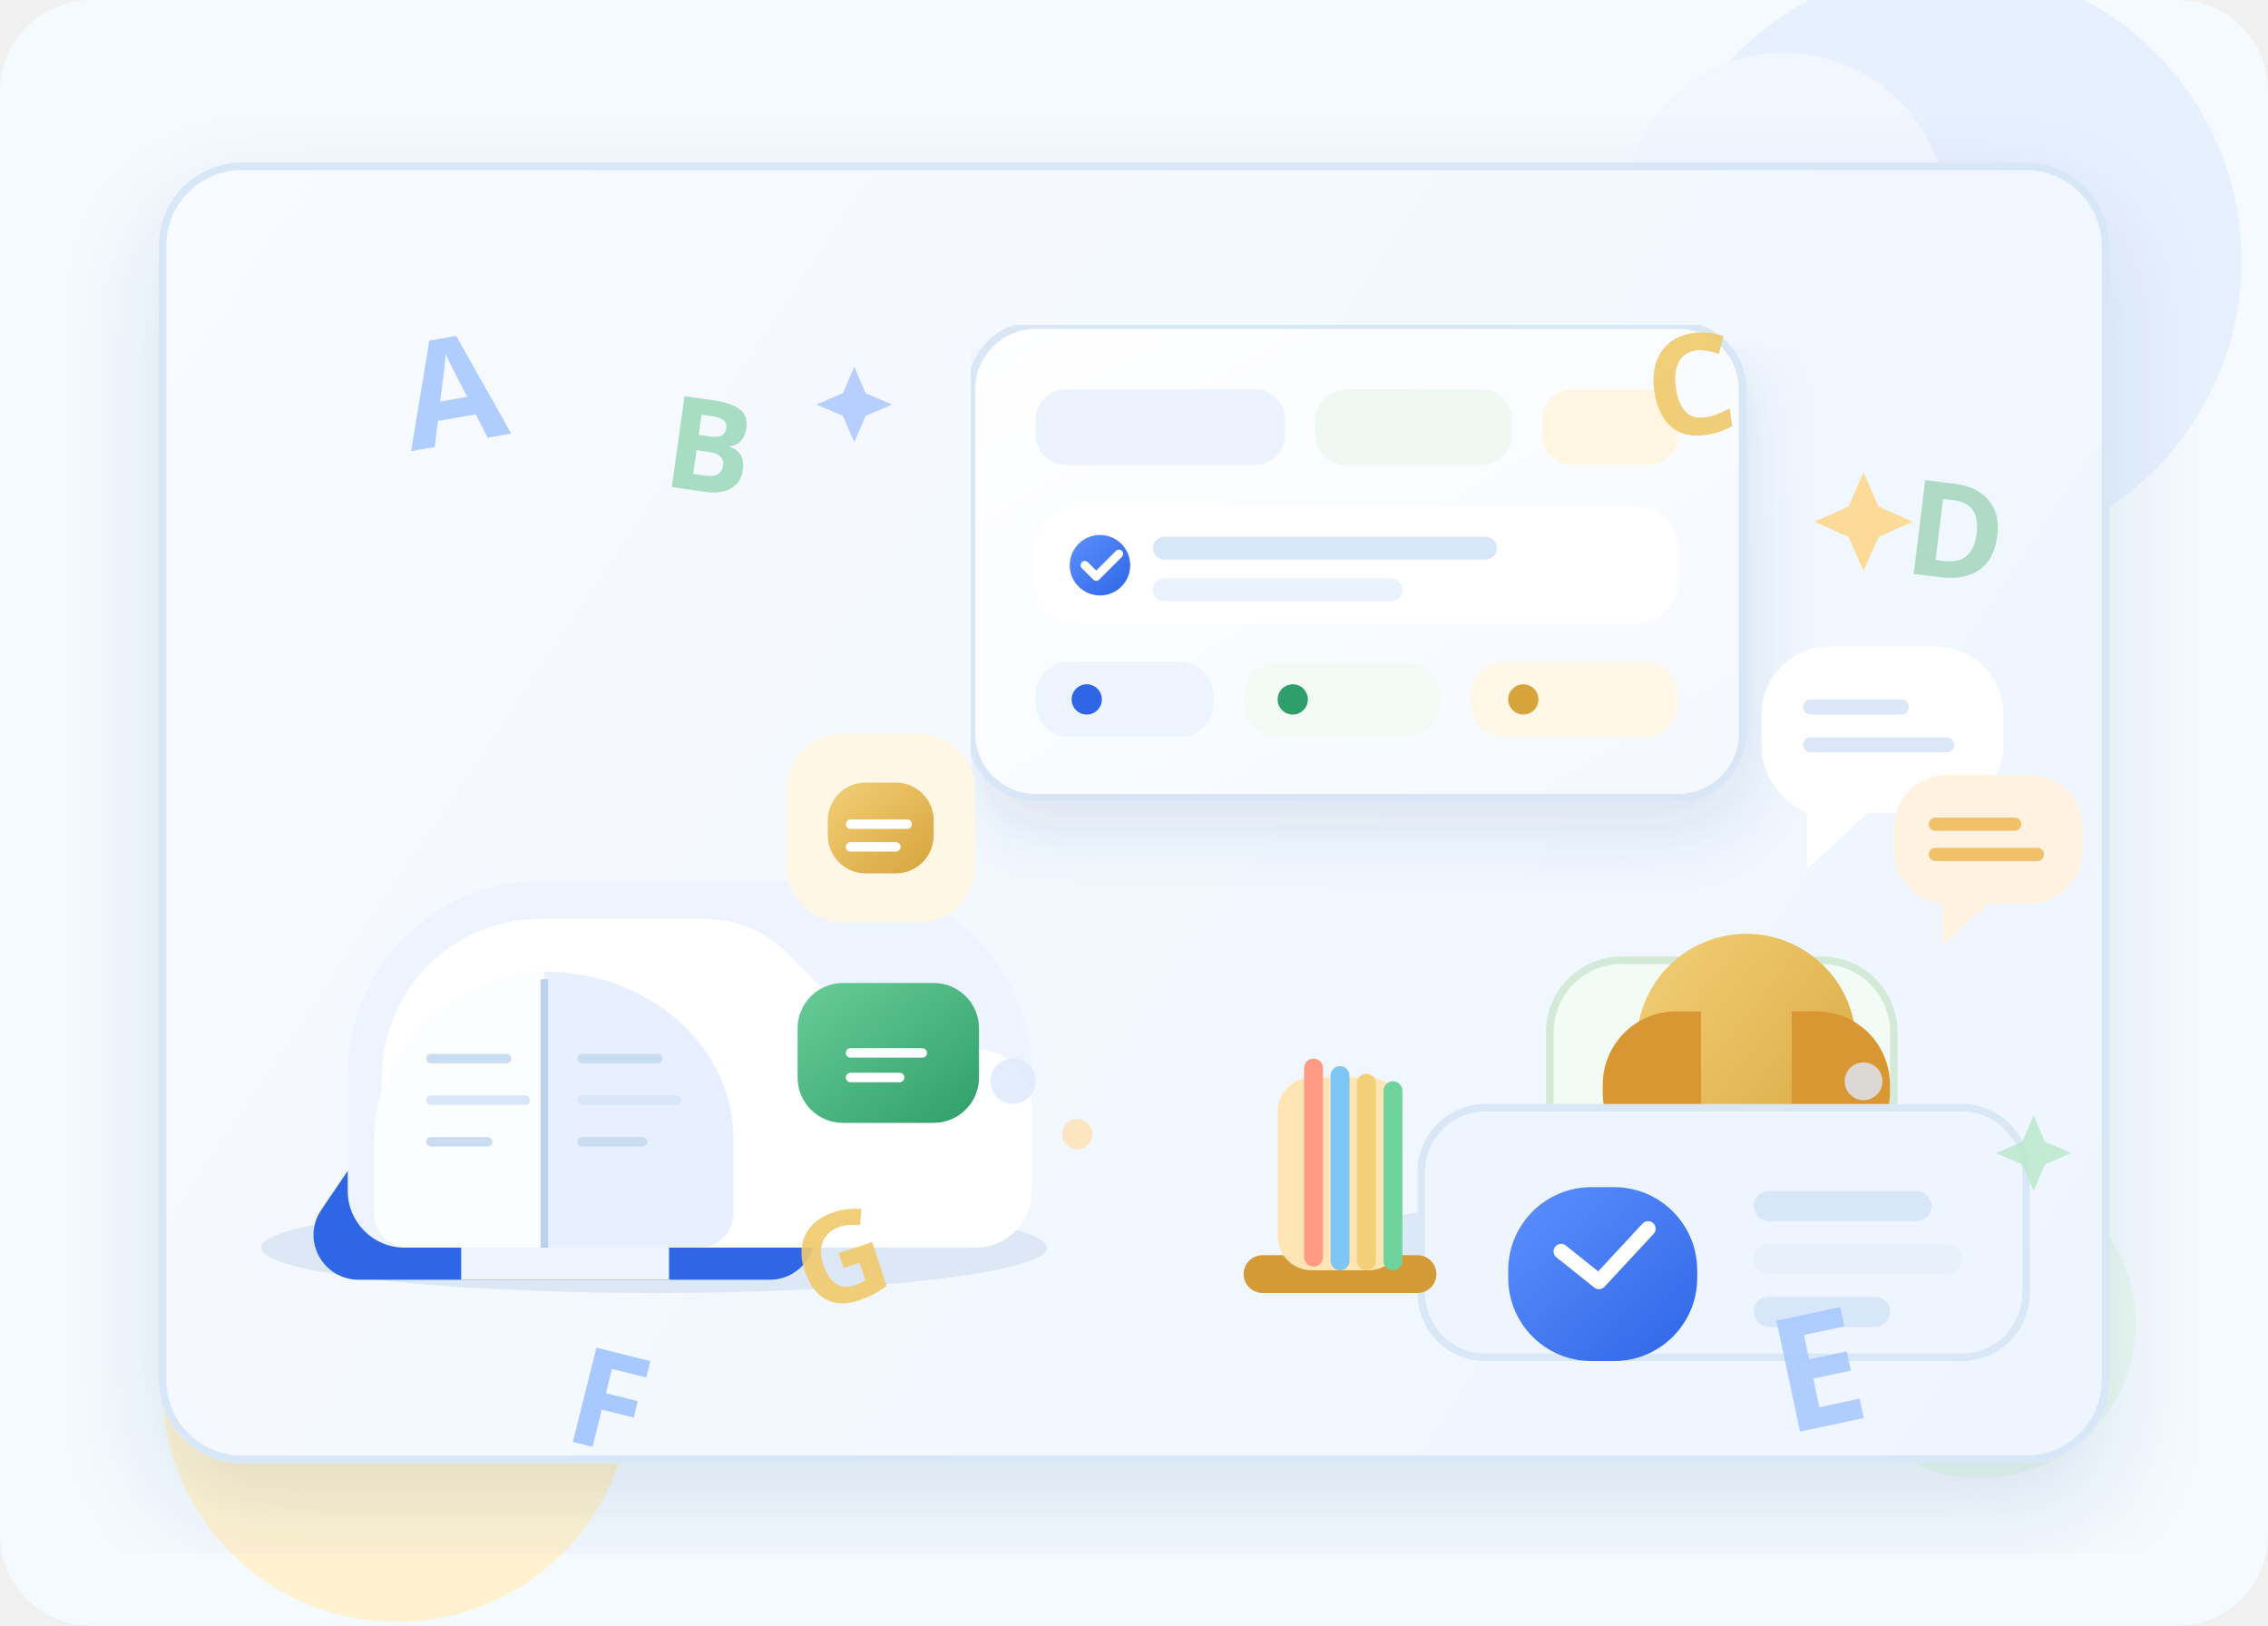
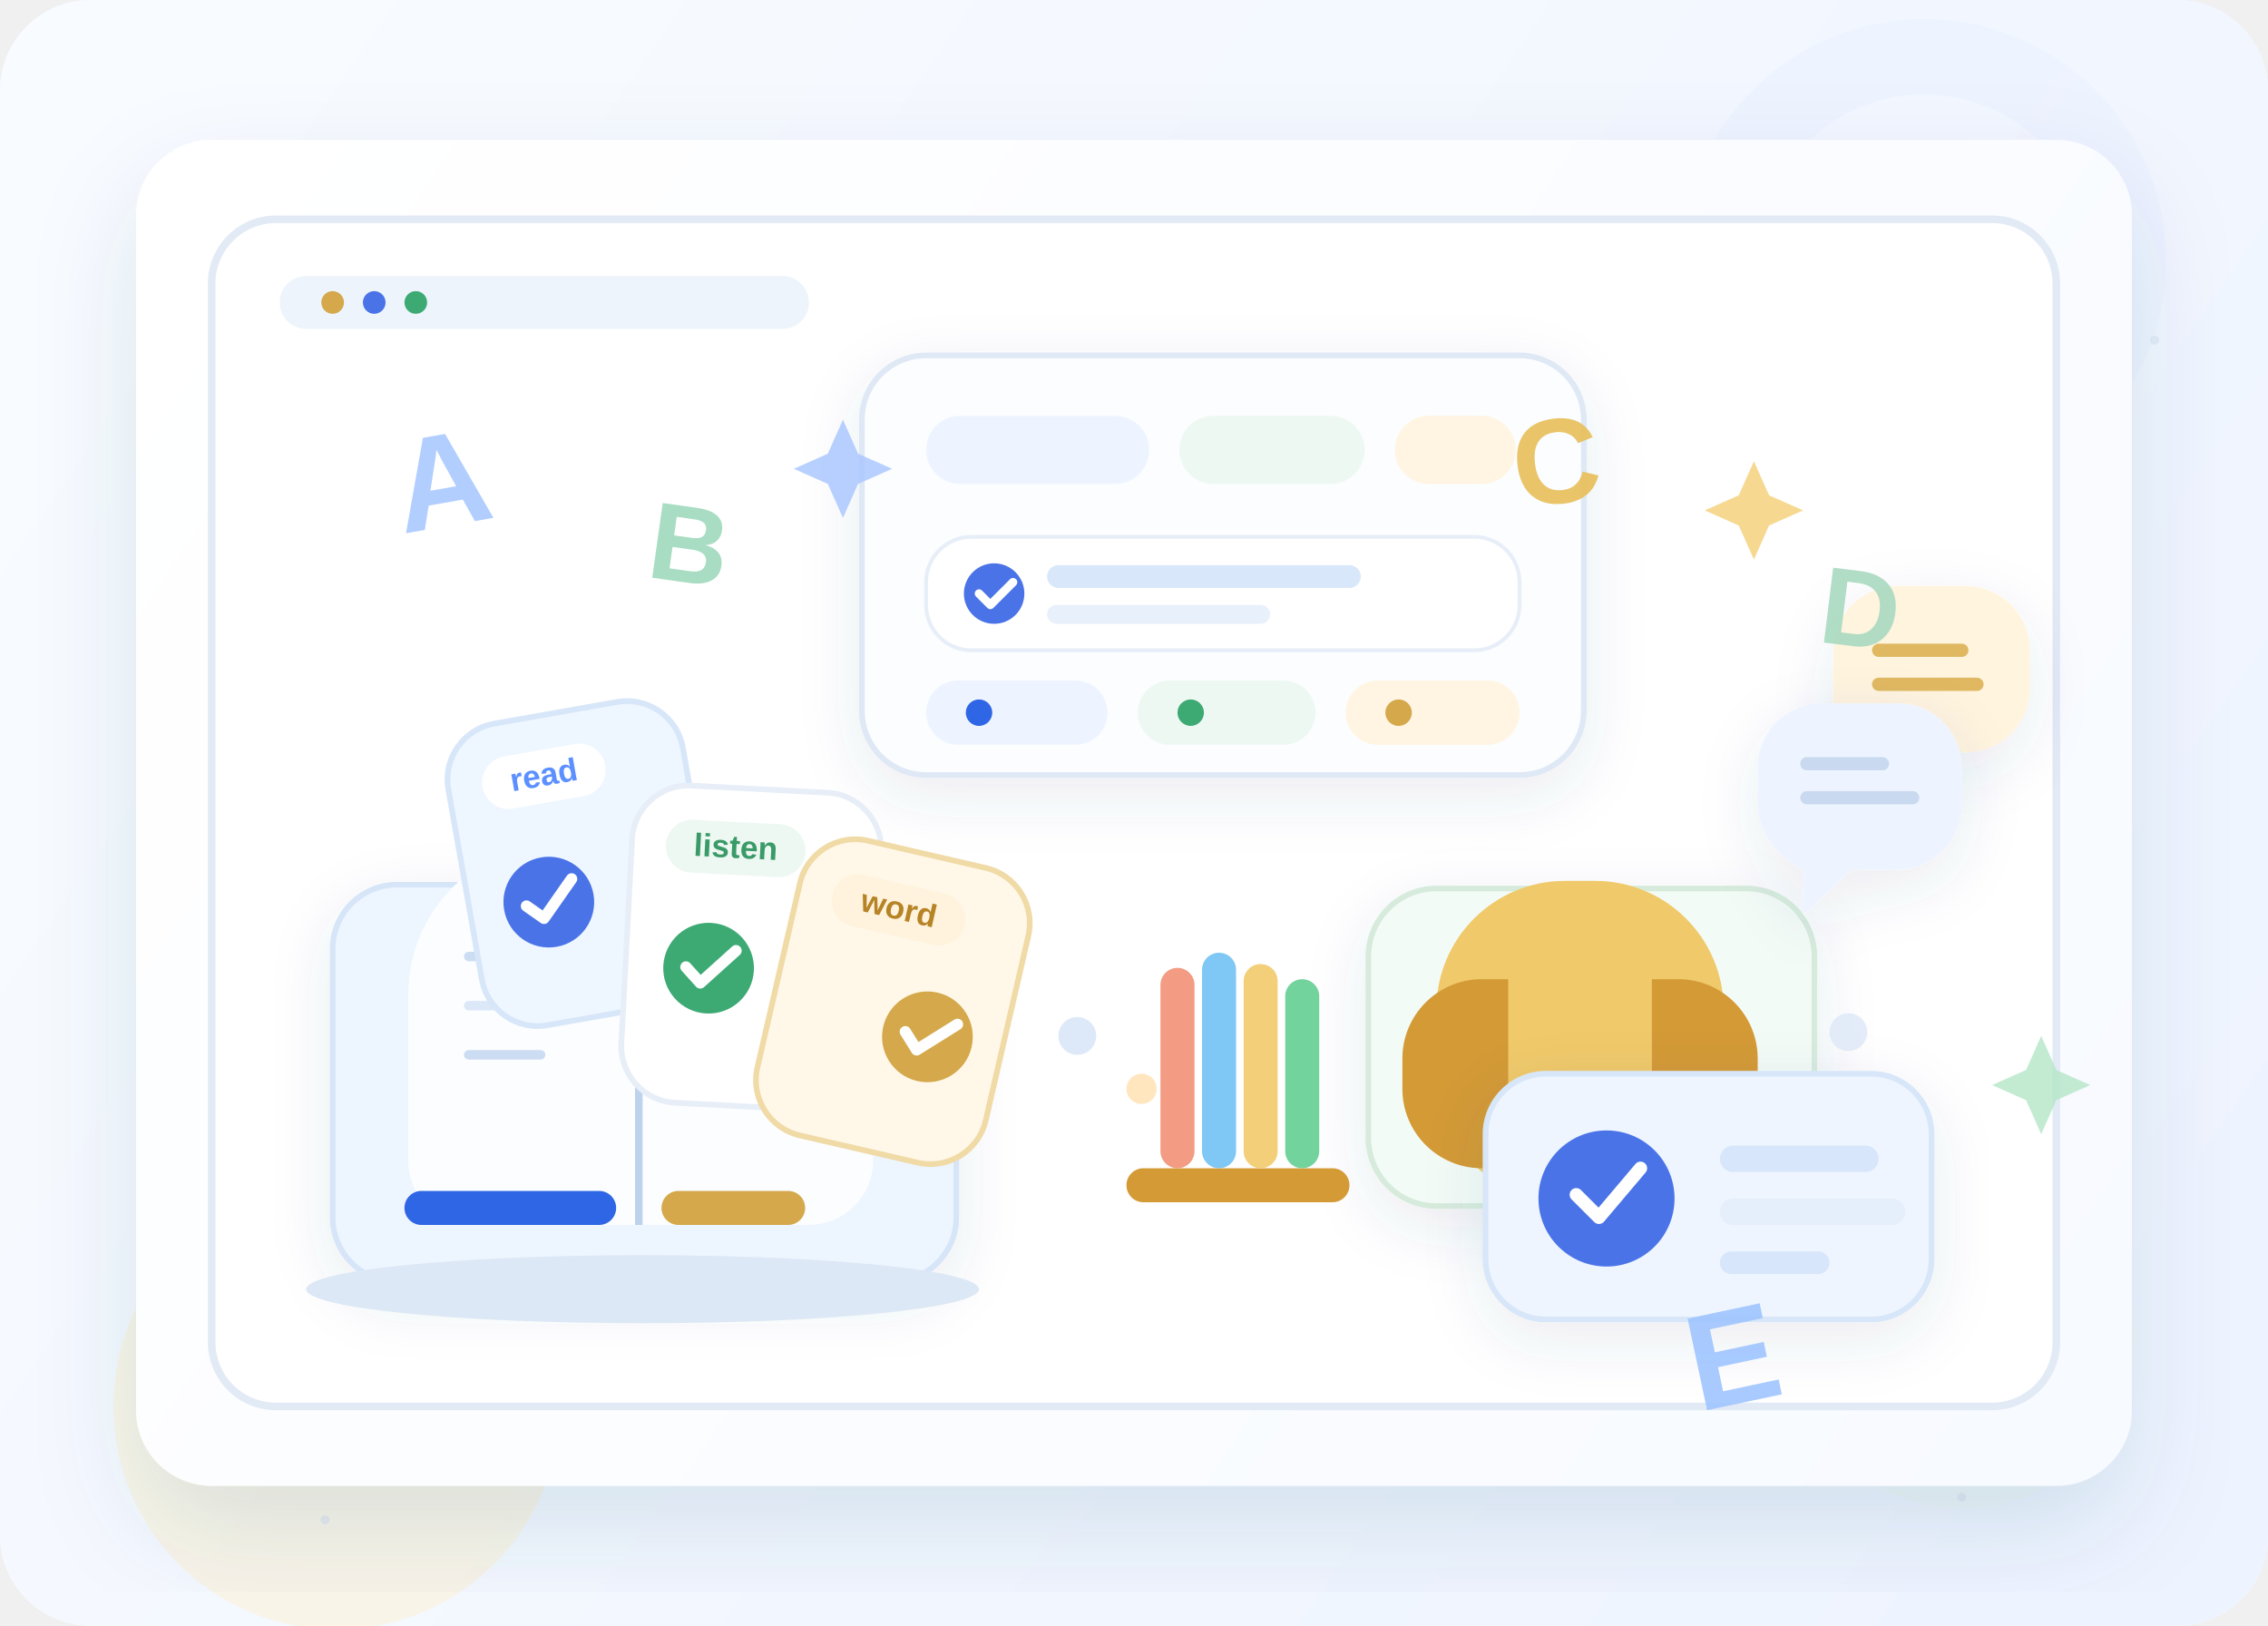
<svg xmlns="http://www.w3.org/2000/svg" width="1200" height="860" viewBox="0 0 1200 860" fill="none">
  <defs>
-     <linearGradient id="eng-bg" x1="94" y1="86" x2="1120" y2="776" gradientUnits="userSpaceOnUse">
+     <linearGradient id="eng-bg" x1="84" y1="72" x2="1120" y2="786" gradientUnits="userSpaceOnUse">
      <stop stop-color="#F8FBFF" />
-       <stop offset="1" stop-color="#EEF5FF" />
+       <stop offset="1" stop-color="#EEF4FF" />
    </linearGradient>
-     <linearGradient id="eng-surface" x1="0" y1="0" x2="1" y2="1">
+     <linearGradient id="eng-shell" x1="86" y1="84" x2="1112" y2="770" gradientUnits="userSpaceOnUse">
      <stop stop-color="#FFFFFF" />
-       <stop offset="1" stop-color="#F4F8FF" />
+       <stop offset="1" stop-color="#F7FAFF" />
    </linearGradient>
    <linearGradient id="eng-blue" x1="0" y1="0" x2="1" y2="1">
-       <stop stop-color="#5D8FFF" />
-       <stop offset="1" stop-color="#2E66E5" />
+       <stop stop-color="#E8F2FF" />
+       <stop offset="1" stop-color="#D4E3FF" />
    </linearGradient>
-     <linearGradient id="eng-soft-blue" x1="0" y1="0" x2="1" y2="1">
-       <stop stop-color="#EEF4FF" />
-       <stop offset="1" stop-color="#DDEBFF" />
+     <linearGradient id="eng-green" x1="0" y1="0" x2="1" y2="1">
+       <stop stop-color="#EEF9F3" />
+       <stop offset="1" stop-color="#D8EFDF" />
    </linearGradient>
    <linearGradient id="eng-gold" x1="0" y1="0" x2="1" y2="1">
-       <stop stop-color="#F3CF78" />
-       <stop offset="1" stop-color="#D6A43B" />
-     </linearGradient>
-     <linearGradient id="eng-green" x1="0" y1="0" x2="1" y2="1">
-       <stop stop-color="#69CC98" />
-       <stop offset="1" stop-color="#2F9F6A" />
+       <stop stop-color="#FFF5E0" />
+       <stop offset="1" stop-color="#F2DEAB" />
    </linearGradient>
    <linearGradient id="eng-coral" x1="0" y1="0" x2="1" y2="1">
-       <stop stop-color="#FFA487" />
-       <stop offset="1" stop-color="#F17054" />
+       <stop stop-color="#FFDACE" />
+       <stop offset="1" stop-color="#F7B49E" />
    </linearGradient>
-     <filter id="eng-shell-shadow" x="36" y="38" width="1128" height="784" filterUnits="userSpaceOnUse" color-interpolation-filters="sRGB">
-       <feDropShadow dx="0" dy="24" stdDeviation="26" flood-color="#264A73" flood-opacity="0.12" />
+     <filter id="eng-shadow" x="20" y="18" width="1160" height="824" filterUnits="userSpaceOnUse" color-interpolation-filters="sRGB">
+       <feDropShadow dx="0" dy="24" stdDeviation="28" flood-color="#274971" flood-opacity="0.12" />
    </filter>
    <filter id="eng-card-shadow" x="0" y="0" width="1200" height="860" filterUnits="userSpaceOnUse" color-interpolation-filters="sRGB">
-       <feDropShadow dx="0" dy="12" stdDeviation="18" flood-color="#355B86" flood-opacity="0.14" />
+       <feDropShadow dx="0" dy="10" stdDeviation="16" flood-color="#30527C" flood-opacity="0.10" />
    </filter>
  </defs>
-   <rect width="1200" height="860" rx="48" fill="#F5FAFF" />
-   <circle cx="1030" cy="138" r="156" fill="#E7F0FF" />
-   <circle cx="944" cy="114" r="86" fill="#F2F7FF" />
-   <circle cx="210" cy="734" r="124" fill="#FFF2D1" />
-   <circle cx="1048" cy="700" r="82" fill="#EAF7F0" />
-   <g opacity="0.45">
-     <circle cx="138" cy="144" r="3" fill="#C8D9F0" />
-     <circle cx="170" cy="174" r="3" fill="#D4E3F6" />
-     <circle cx="208" cy="146" r="3" fill="#C8D9F0" />
-     <circle cx="1014" cy="162" r="3" fill="#D4E3F6" />
-     <circle cx="1052" cy="136" r="3" fill="#C8D9F0" />
-     <circle cx="1080" cy="170" r="3" fill="#D4E3F6" />
+   <rect width="1200" height="860" rx="48" fill="#F5F9FF" />
+   <rect width="1200" height="860" rx="48" fill="url(#eng-bg)" />
+   <g opacity="0.44">
+     <circle cx="1018" cy="138" r="128" fill="#E8F0FF" />
+     <circle cx="1018" cy="138" r="88" fill="#F3F7FF" />
+     <circle cx="178" cy="744" r="118" fill="#FFF0CA" />
+     <circle cx="1038" cy="706" r="92" fill="#EAF7F0" />
  </g>
-   <g filter="url(#eng-shell-shadow)">
-     <rect x="86" y="88" width="1028" height="684" rx="42" fill="url(#eng-bg)" />
-     <rect x="86" y="88" width="1028" height="684" rx="42" stroke="#D8E7F7" stroke-width="4" />
+   <g opacity="0.48" fill="#D4E0F0">
+     <circle cx="92" cy="82" r="2.4" />
+     <circle cx="178" cy="114" r="2.4" />
+     <circle cx="260" cy="88" r="2.4" />
+     <circle cx="1106" cy="120" r="2.4" />
+     <circle cx="1140" cy="180" r="2.4" />
+     <circle cx="172" cy="804" r="2.4" />
+     <circle cx="1038" cy="792" r="2.4" />
  </g>
-   <g transform="translate(126 142)">
-     <ellipse cx="220" cy="518" rx="208" ry="24" fill="#DCE8F5" />
-     <ellipse cx="744" cy="514" rx="160" ry="22" fill="#DCE8F5" />
-     <g filter="url(#eng-card-shadow)" transform="translate(388 30)">
-       <rect width="408" height="250" rx="34" fill="url(#eng-surface)" />
-       <rect width="408" height="250" rx="34" stroke="#D9E6F6" stroke-width="4" />
-       <rect x="34" y="34" width="132" height="40" rx="16" fill="#ECF3FF" />
-       <rect x="182" y="34" width="104" height="40" rx="16" fill="#EFF8F2" />
-       <rect x="302" y="34" width="72" height="40" rx="16" fill="#FFF6E2" />
-       <rect x="34" y="96" width="340" height="62" rx="22" fill="white" />
-       <circle cx="68" cy="127" r="16" fill="url(#eng-blue)" />
-       <path d="M60 127L66 133L78 121" stroke="white" stroke-width="4.5" stroke-linecap="round" stroke-linejoin="round" />
-       <rect x="96" y="112" width="182" height="12" rx="6" fill="#D8E6FA" />
-       <rect x="96" y="134" width="132" height="12" rx="6" fill="#EAF2FD" />
-       <rect x="34" y="178" width="94" height="40" rx="18" fill="#EEF4FF" />
-       <rect x="144" y="178" width="104" height="40" rx="18" fill="#F4FBF7" />
-       <rect x="264" y="178" width="110" height="40" rx="18" fill="#FFF7E8" />
-       <circle cx="61" cy="198" r="8" fill="#2E66E5" />
-       <circle cx="170" cy="198" r="8" fill="#2F9F6A" />
-       <circle cx="292" cy="198" r="8" fill="#D6A43B" />
-     </g>
-     <g transform="translate(0 192)">
-       <path d="M44 306L150 150C160.711 134.197 184.289 134.197 195 150L301 306C311.711 321.803 300.383 343 281 343H64C44.617 343 33.289 321.803 44 306Z" fill="#2E66E5" />
-       <path d="M118 204C118 187.431 131.431 174 148 174H198C214.569 174 228 187.431 228 204V343H118V204Z" fill="#EDF4FF" />
-       <rect x="146" y="220" width="30" height="74" rx="12" fill="#D6E4F8" />
-       <rect x="184" y="208" width="58" height="104" rx="24" transform="rotate(17 184 208)" fill="#FFF3D8" />
-       <rect x="104" y="216" width="54" height="88" rx="20" transform="rotate(-17 104 216)" fill="#E8F7EF" />
-       <circle cx="126" cy="248" r="7" fill="#2E66E5" />
-       <circle cx="210" cy="250" r="7" fill="#D6A43B" />
-       <circle cx="170" cy="262" r="7" fill="#2F9F6A" />
-     </g>
-     <g transform="translate(58 220)">
-       <path d="M0 206C0 149.667 45.667 104 102 104H260C316.333 104 362 149.667 362 206V268C362 284.569 348.569 298 332 298H30C13.431 298 0 284.569 0 268V206Z" fill="#EDF4FF" />
-       <path d="M18 208C18 161.608 55.608 124 102 124H188C204.967 124 221.24 130.736 233.249 142.727L264.751 174.273C276.76 186.264 293.033 193 310 193H332C348.569 193 362 206.431 362 223V268C362 284.569 348.569 298 332 298H48C31.431 298 18 284.569 18 268V208Z" fill="white" />
-       <path d="M104 152C159.229 152 204 191.399 204 240V280C204 289.941 195.941 298 186 298H32C22.059 298 14 289.941 14 280V240C14 191.399 58.772 152 104 152Z" fill="#FBFDFF" />
-       <path d="M104 152C159.229 152 204 191.399 204 240V280C204 289.941 195.941 298 186 298H104V152Z" fill="#E8F0FF" />
-       <path d="M104 156V298" stroke="#BCD2EC" stroke-width="4" />
-       <path d="M44 198H84" stroke="#CADCF2" stroke-width="5" stroke-linecap="round" />
-       <path d="M44 220H94" stroke="#D8E6F7" stroke-width="5" stroke-linecap="round" />
-       <path d="M44 242H74" stroke="#CADCF2" stroke-width="5" stroke-linecap="round" />
-       <path d="M124 198H164" stroke="#CADCF2" stroke-width="5" stroke-linecap="round" />
-       <path d="M124 220H174" stroke="#D8E6F7" stroke-width="5" stroke-linecap="round" />
-       <path d="M124 242H156" stroke="#CADCF2" stroke-width="5" stroke-linecap="round" />
-       <g transform="translate(232 26)">
-         <rect width="100" height="100" rx="30" fill="#FFF7E6" />
-         <rect x="22" y="26" width="56" height="48" rx="20" fill="url(#eng-gold)" />
-         <path d="M34 48H64" stroke="white" stroke-width="5" stroke-linecap="round" />
-         <path d="M34 60H58" stroke="white" stroke-width="5" stroke-linecap="round" />
-       </g>
-       <g transform="translate(238 158)">
-         <rect width="96" height="74" rx="24" fill="url(#eng-green)" />
-         <path d="M28 37H66" stroke="white" stroke-width="5" stroke-linecap="round" />
-         <path d="M28 50H54" stroke="white" stroke-width="5" stroke-linecap="round" />
-       </g>
-     </g>
-     <g transform="translate(694 304)">
-       <rect x="0" y="62" width="182" height="146" rx="38" fill="#F3FBF7" />
-       <rect x="0" y="62" width="182" height="146" rx="38" stroke="#D4EAD9" stroke-width="4" />
-       <path d="M46 106C46 73.968 71.968 48 104 48C136.033 48 162 73.968 162 106V138C162 170.033 136.033 196 104 196C71.968 196 46 170.033 46 138V106Z" fill="url(#eng-gold)" />
-       <path d="M28 128C28 106.34 45.34 89 67 89H80V171H67C45.34 171 28 153.66 28 132V128Z" fill="#D99734" />
-       <path d="M180 128C180 106.34 162.66 89 141 89H128V171H141C162.66 171 180 153.66 180 132V128Z" fill="#D99734" />
-       <rect x="92" y="186" width="24" height="18" rx="9" fill="#D6A43B" />
-     </g>
-     <g transform="translate(626 444)">
-       <rect width="320" height="132" rx="34" fill="#EEF5FF" />
-       <rect width="320" height="132" rx="34" stroke="#D9E7F6" stroke-width="4" />
-       <path d="M46 86C46 61.7 65.7 42 90 42H102C126.301 42 146 61.7 146 86V90C146 114.301 126.301 134 102 134H90C65.7 134 46 114.301 46 90V86Z" fill="url(#eng-blue)" />
-       <path d="M74 76L94 92L120 64" stroke="white" stroke-width="8" stroke-linecap="round" stroke-linejoin="round" />
-       <rect x="176" y="44" width="94" height="16" rx="8" fill="#D8E6FA" />
-       <rect x="176" y="72" width="110" height="16" rx="8" fill="#E7F0FB" />
-       <rect x="176" y="100" width="72" height="16" rx="8" fill="#D8E6FA" />
-     </g>
-     <g transform="translate(806 200)">
-       <path d="M0 36C0 16.118 16.118 0 36 0H92C111.882 0 128 16.118 128 36V52C128 71.882 111.882 88 92 88H56L24 118V88C10.745 82.074 0 69.015 0 52V36Z" fill="white" />
-       <path d="M26 32H74" stroke="#DCE8FA" stroke-width="8" stroke-linecap="round" />
-       <path d="M26 52H98" stroke="#DCE8FA" stroke-width="8" stroke-linecap="round" />
-     </g>
-     <g transform="translate(876 268)">
-       <path d="M0 28C0 12.536 12.536 0 28 0H72C87.464 0 100 12.536 100 28V40C100 55.464 87.464 68 72 68H50L26 90V68C11.641 67.059 0 55.122 0 40V28Z" fill="#FFF2E1" />
-       <path d="M22 26H64" stroke="#F1C16A" stroke-width="7" stroke-linecap="round" />
-       <path d="M22 42H76" stroke="#F1C16A" stroke-width="7" stroke-linecap="round" />
-     </g>
-     <g transform="translate(532 418)">
-       <rect x="0" y="104" width="102" height="20" rx="10" fill="#D39A36" />
-       <rect x="18" y="10" width="66" height="102" rx="18" fill="#FFE5B4" />
-       <rect x="32" y="0" width="10" height="110" rx="5" fill="#FF9B85" />
-       <rect x="46" y="4" width="10" height="108" rx="5" fill="#7EC6F5" />
-       <rect x="60" y="8" width="10" height="104" rx="5" fill="#F3CF78" />
-       <rect x="74" y="12" width="10" height="100" rx="5" fill="#70D39C" />
-     </g>
-     <g opacity="0.9" font-family="'Trebuchet MS', 'Arial Rounded MT Bold', sans-serif" font-weight="700" text-anchor="middle">
-       <text x="118" y="92" fill="#A9C8FF" font-size="78" transform="rotate(-10 118 92)">A</text>
-       <text x="246" y="118" fill="#9EDABB" font-size="68" transform="rotate(8 246 118)">B</text>
-       <text x="772" y="88" fill="#F0C96A" font-size="74" transform="rotate(-8 772 88)">C</text>
-       <text x="906" y="164" fill="#A7D7BF" font-size="70" transform="rotate(7 906 164)">D</text>
-       <text x="842" y="612" fill="#A8C9FF" font-size="84" transform="rotate(-12 842 612)">E</text>
-       <text x="190" y="624" fill="#9EC4FF" font-size="72" transform="rotate(14 190 624)">F</text>
-       <text x="326" y="546" fill="#F0C96A" font-size="66" transform="rotate(-18 326 546)">G</text>
-     </g>
-     <g opacity="0.8">
-       <circle cx="410" cy="430" r="12" fill="#DDE9FB" />
-       <circle cx="444" cy="458" r="8" fill="#FFE0B1" />
-       <circle cx="860" cy="430" r="10" fill="#DDE9FB" />
-       <path d="M860 108L868 126L886 134L868 142L860 160L852 142L834 134L852 126L860 108Z" fill="#FFD47F" />
-       <path d="M326 52L332 66L346 72L332 78L326 92L320 78L306 72L320 66L326 52Z" fill="#A7C4FF" />
-       <path d="M950 448L956 462L970 468L956 474L950 488L944 474L930 468L944 462L950 448Z" fill="#B8E8C8" />
-     </g>
+   <g filter="url(#eng-shadow)">
+     <rect x="72" y="74" width="1056" height="712" rx="40" fill="url(#eng-shell)" />
+   </g>
+   <rect x="112" y="116" width="976" height="628" rx="34" fill="white" stroke="#E2EAF5" stroke-width="4" />
+   <rect x="148" y="146" width="280" height="28" rx="14" fill="#EEF4FC" />
+   <circle cx="176" cy="160" r="6" fill="#D4A84B" />
+   <circle cx="198" cy="160" r="6" fill="#4A73E8" />
+   <circle cx="220" cy="160" r="6" fill="#3DAA74" />
+   <g filter="url(#eng-card-shadow)">
+     <rect x="456" y="188" width="382" height="222" rx="34" fill="#FBFDFF" />
+     <rect x="456" y="188" width="382" height="222" rx="34" stroke="#DFE8F5" stroke-width="3" />
+   </g>
+   <rect x="490" y="220" width="118" height="36" rx="18" fill="#EEF4FF" />
+   <rect x="624" y="220" width="98" height="36" rx="18" fill="#EEF8F2" />
+   <rect x="738" y="220" width="64" height="36" rx="18" fill="#FFF5E2" />
+   <rect x="490" y="284" width="314" height="60" rx="24" fill="white" stroke="#E7EEF8" stroke-width="2" />
+   <circle cx="526" cy="314" r="16" fill="#4A73E8" />
+   <path d="M518 314L524 320L536 308" stroke="white" stroke-width="4.5" stroke-linecap="round" stroke-linejoin="round" />
+   <rect x="554" y="299" width="166" height="12" rx="6" fill="#D8E7FA" />
+   <rect x="554" y="320" width="118" height="10" rx="5" fill="#E8F0FB" />
+   <rect x="490" y="360" width="96" height="34" rx="17" fill="#EEF4FF" />
+   <rect x="602" y="360" width="94" height="34" rx="17" fill="#EEF8F2" />
+   <rect x="712" y="360" width="92" height="34" rx="17" fill="#FFF5E2" />
+   <circle cx="518" cy="377" r="7" fill="#2E66E5" />
+   <circle cx="630" cy="377" r="7" fill="#3DAA74" />
+   <circle cx="740" cy="377" r="7" fill="#D4A84B" />
+   <g filter="url(#eng-card-shadow)">
+     <rect x="176" y="468" width="330" height="210" rx="34" fill="#EDF5FF" />
+     <rect x="176" y="468" width="330" height="210" rx="34" stroke="#D7E5F8" stroke-width="3" />
+   </g>
+   <path d="M216 526C216 481.817 251.817 446 296 446H382C426.183 446 462 481.817 462 526V614C462 632.778 446.778 648 428 648H250C231.222 648 216 632.778 216 614V526Z" fill="#FBFDFF" />
+   <path d="M338 446V648" stroke="#BDD2EC" stroke-width="4" />
+   <path d="M248 506H308" stroke="#CCDCF2" stroke-width="5" stroke-linecap="round" />
+   <path d="M248 532H298" stroke="#DCE7F8" stroke-width="5" stroke-linecap="round" />
+   <path d="M248 558H286" stroke="#CCDCF2" stroke-width="5" stroke-linecap="round" />
+   <path d="M368 506H426" stroke="#CCDCF2" stroke-width="5" stroke-linecap="round" />
+   <path d="M368 532H416" stroke="#DCE7F8" stroke-width="5" stroke-linecap="round" />
+   <path d="M368 558H404" stroke="#CCDCF2" stroke-width="5" stroke-linecap="round" />
+   <rect x="214" y="630" width="112" height="18" rx="9" fill="#2E66E5" />
+   <rect x="350" y="630" width="76" height="18" rx="9" fill="#D4A84B" />
+   <ellipse cx="340" cy="682" rx="178" ry="18" fill="#DCE8F5" />
+   <g transform="translate(232 388) rotate(-10)">
+     <rect width="126" height="162" rx="30" fill="#EEF6FF" stroke="#D7E6F8" stroke-width="3" />
+     <rect x="18" y="18" width="66" height="28" rx="14" fill="white" />
+     <text x="51" y="37" text-anchor="middle" fill="#5C8FFF" font-family="'Trebuchet MS', 'Arial Rounded MT Bold', Arial, sans-serif" font-size="17" font-weight="700">read</text>
+     <circle cx="42" cy="98" r="24" fill="#4A73E8" />
+     <path d="M30 98L38 106L56 88" stroke="white" stroke-width="6" stroke-linecap="round" stroke-linejoin="round" />
+   </g>
+   <g transform="translate(336 414) rotate(3)">
+     <rect width="132" height="168" rx="30" fill="white" stroke="#E7EEF7" stroke-width="3" />
+     <rect x="18" y="18" width="74" height="28" rx="14" fill="#EEF8F2" />
+     <text x="55" y="37" text-anchor="middle" fill="#3A9B68" font-family="'Trebuchet MS', 'Arial Rounded MT Bold', Arial, sans-serif" font-size="17" font-weight="700">listen</text>
+     <circle cx="44" cy="96" r="24" fill="#3DAA74" />
+     <path d="M32 96L40 104L58 86" stroke="white" stroke-width="6" stroke-linecap="round" stroke-linejoin="round" />
+   </g>
+   <g transform="translate(430 438) rotate(13)">
+     <rect width="124" height="160" rx="30" fill="#FFF8E9" stroke="#F0DAA6" stroke-width="3" />
+     <rect x="18" y="18" width="72" height="28" rx="14" fill="#FFF3DE" />
+     <text x="54" y="37" text-anchor="middle" fill="#B68325" font-family="'Trebuchet MS', 'Arial Rounded MT Bold', Arial, sans-serif" font-size="17" font-weight="700">word</text>
+     <circle cx="84" cy="94" r="24" fill="#D4A84B" />
+     <path d="M72 94L80 102L98 84" stroke="white" stroke-width="6" stroke-linecap="round" stroke-linejoin="round" />
+   </g>
+   <g filter="url(#eng-card-shadow)">
+     <rect x="724" y="470" width="236" height="168" rx="36" fill="#F3FBF7" />
+     <rect x="724" y="470" width="236" height="168" rx="36" stroke="#D7EBDD" stroke-width="3" />
+   </g>
+   <path d="M760 534C760 496.445 790.445 466 828 466H844C881.555 466 912 496.445 912 534V568C912 605.555 881.555 636 844 636H828C790.445 636 760 605.555 760 568V534Z" fill="#F0C96A" />
+   <path d="M742 560C742 536.804 760.804 518 784 518H798V618H784C760.804 618 742 599.196 742 576V560Z" fill="#D39A36" />
+   <path d="M930 560C930 536.804 911.196 518 888 518H874V618H888C911.196 618 930 599.196 930 576V560Z" fill="#D39A36" />
+   <rect x="826" y="616" width="28" height="16" rx="8" fill="#D4A84B" />
+   <g filter="url(#eng-card-shadow)">
+     <rect x="786" y="568" width="236" height="130" rx="32" fill="#EEF5FF" />
+     <rect x="786" y="568" width="236" height="130" rx="32" stroke="#D7E6F8" stroke-width="3" />
+   </g>
+   <circle cx="850" cy="634" r="36" fill="#4A73E8" />
+   <path d="M834 632L846 644L868 618" stroke="white" stroke-width="7" stroke-linecap="round" stroke-linejoin="round" />
+   <rect x="910" y="606" width="84" height="14" rx="7" fill="#D7E6FA" />
+   <rect x="910" y="634" width="98" height="14" rx="7" fill="#E5EEFB" />
+   <rect x="910" y="662" width="58" height="12" rx="6" fill="#D7E6FA" />
+   <g filter="url(#eng-card-shadow)">
+     <path d="M970 344C970 325.222 985.222 310 1004 310H1040C1058.78 310 1074 325.222 1074 344V364C1074 382.778 1058.78 398 1040 398H1014L990 422V398C978.954 396.608 970 387.184 970 376V344Z" fill="#FFF4DE" />
+   </g>
+   <path d="M994 344H1038" stroke="#E0B861" stroke-width="7" stroke-linecap="round" />
+   <path d="M994 362H1046" stroke="#E0B861" stroke-width="7" stroke-linecap="round" />
+   <g filter="url(#eng-card-shadow)">
+     <path d="M930 406C930 387.222 945.222 372 964 372H1004C1022.78 372 1038 387.222 1038 406V426C1038 444.778 1022.78 460 1004 460H980L954 484V460C940.745 454.074 930 441.015 930 424V406Z" fill="#EEF4FF" />
+   </g>
+   <path d="M956 404H996" stroke="#C8D9F0" stroke-width="7" stroke-linecap="round" />
+   <path d="M956 422H1012" stroke="#C8D9F0" stroke-width="7" stroke-linecap="round" />
+   <g transform="translate(596 500)">
+     <rect x="0" y="118" width="118" height="18" rx="9" fill="#D49A35" />
+     <rect x="18" y="12" width="18" height="106" rx="9" fill="#F39B83" />
+     <rect x="40" y="4" width="18" height="114" rx="9" fill="#7FC7F4" />
+     <rect x="62" y="10" width="18" height="108" rx="9" fill="#F2CF78" />
+     <rect x="84" y="18" width="18" height="100" rx="9" fill="#73D39D" />
+   </g>
+   <g opacity="0.9" font-family="'Trebuchet MS', 'Arial Rounded MT Bold', Arial, sans-serif" font-weight="700" text-anchor="middle">
+     <text x="238" y="278" fill="#A8C9FF" font-size="70" transform="rotate(-10 238 278)">A</text>
+     <text x="362" y="308" fill="#9ED9BC" font-size="58" transform="rotate(8 362 308)">B</text>
+     <text x="826" y="266" fill="#E8BE58" font-size="64" transform="rotate(-7 826 266)">C</text>
+     <text x="982" y="342" fill="#A9D9C0" font-size="58" transform="rotate(7 982 342)">D</text>
+     <text x="922" y="742" fill="#9EC4FF" font-size="72" transform="rotate(-12 922 742)">E</text>
+   </g>
+   <g opacity="0.82">
+     <path d="M928 244L936 262L954 270L936 278L928 296L920 278L902 270L920 262L928 244Z" fill="#F4CF79" />
+     <path d="M1080 548L1088 566L1106 574L1088 582L1080 600L1072 582L1054 574L1072 566L1080 548Z" fill="#B6E7C8" />
+     <path d="M446 222L454 240L472 248L454 256L446 274L438 256L420 248L438 240L446 222Z" fill="#A8C6FF" />
+     <circle cx="570" cy="548" r="10" fill="#D6E4F7" />
+     <circle cx="604" cy="576" r="8" fill="#FFE0B1" />
+     <circle cx="978" cy="546" r="10" fill="#DDE8F7" />
  </g>
</svg>
